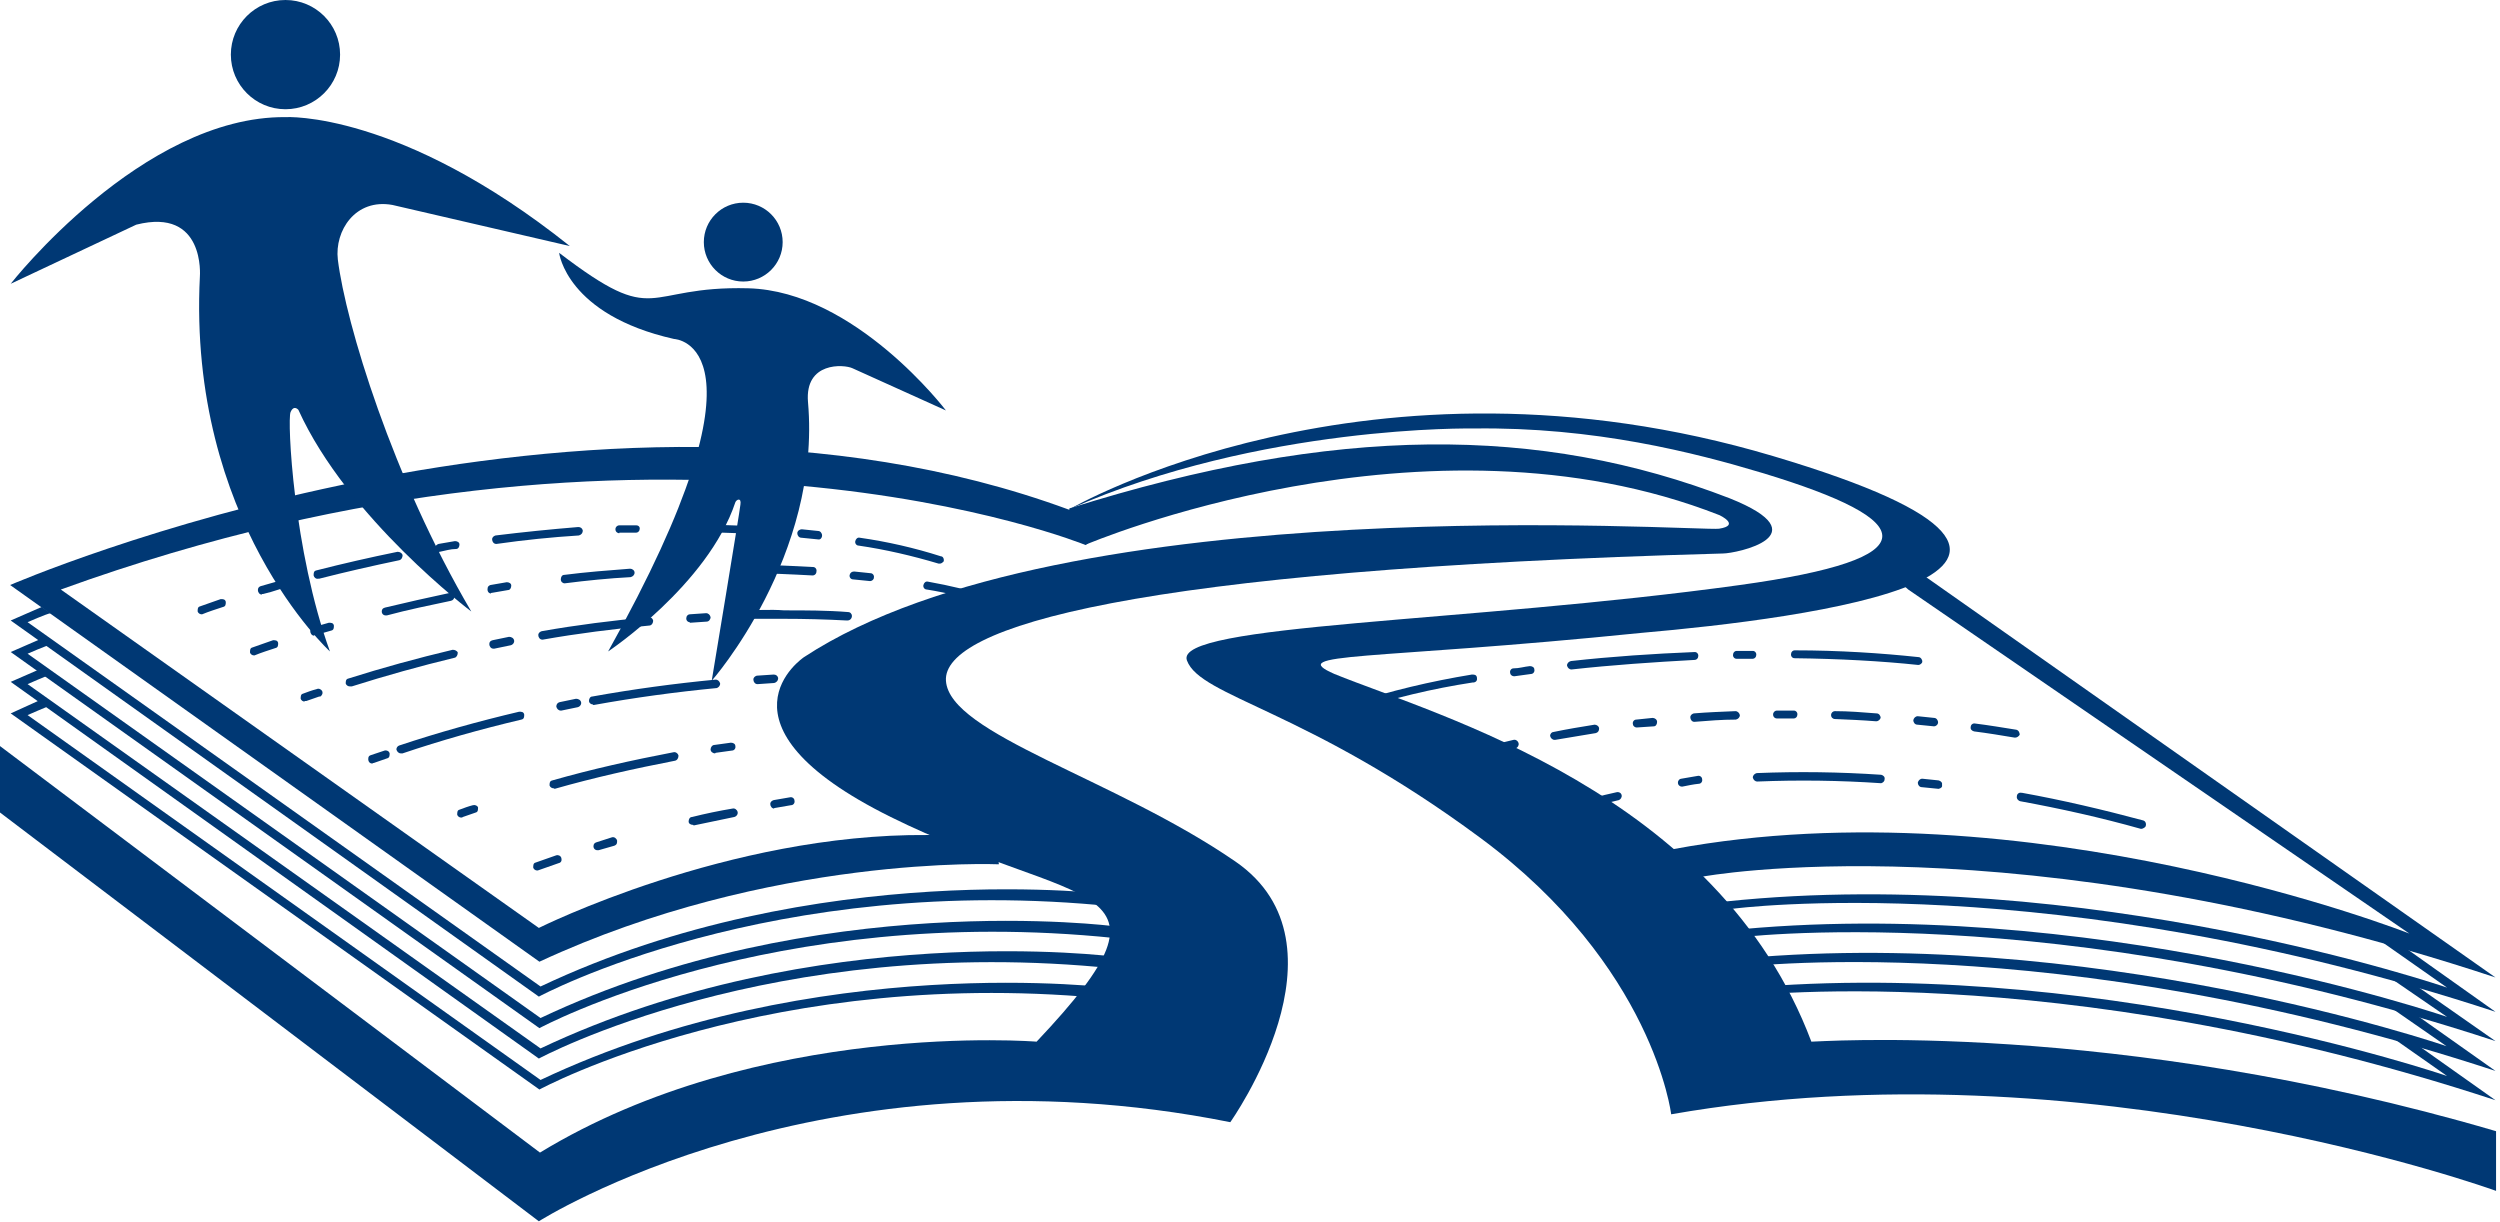
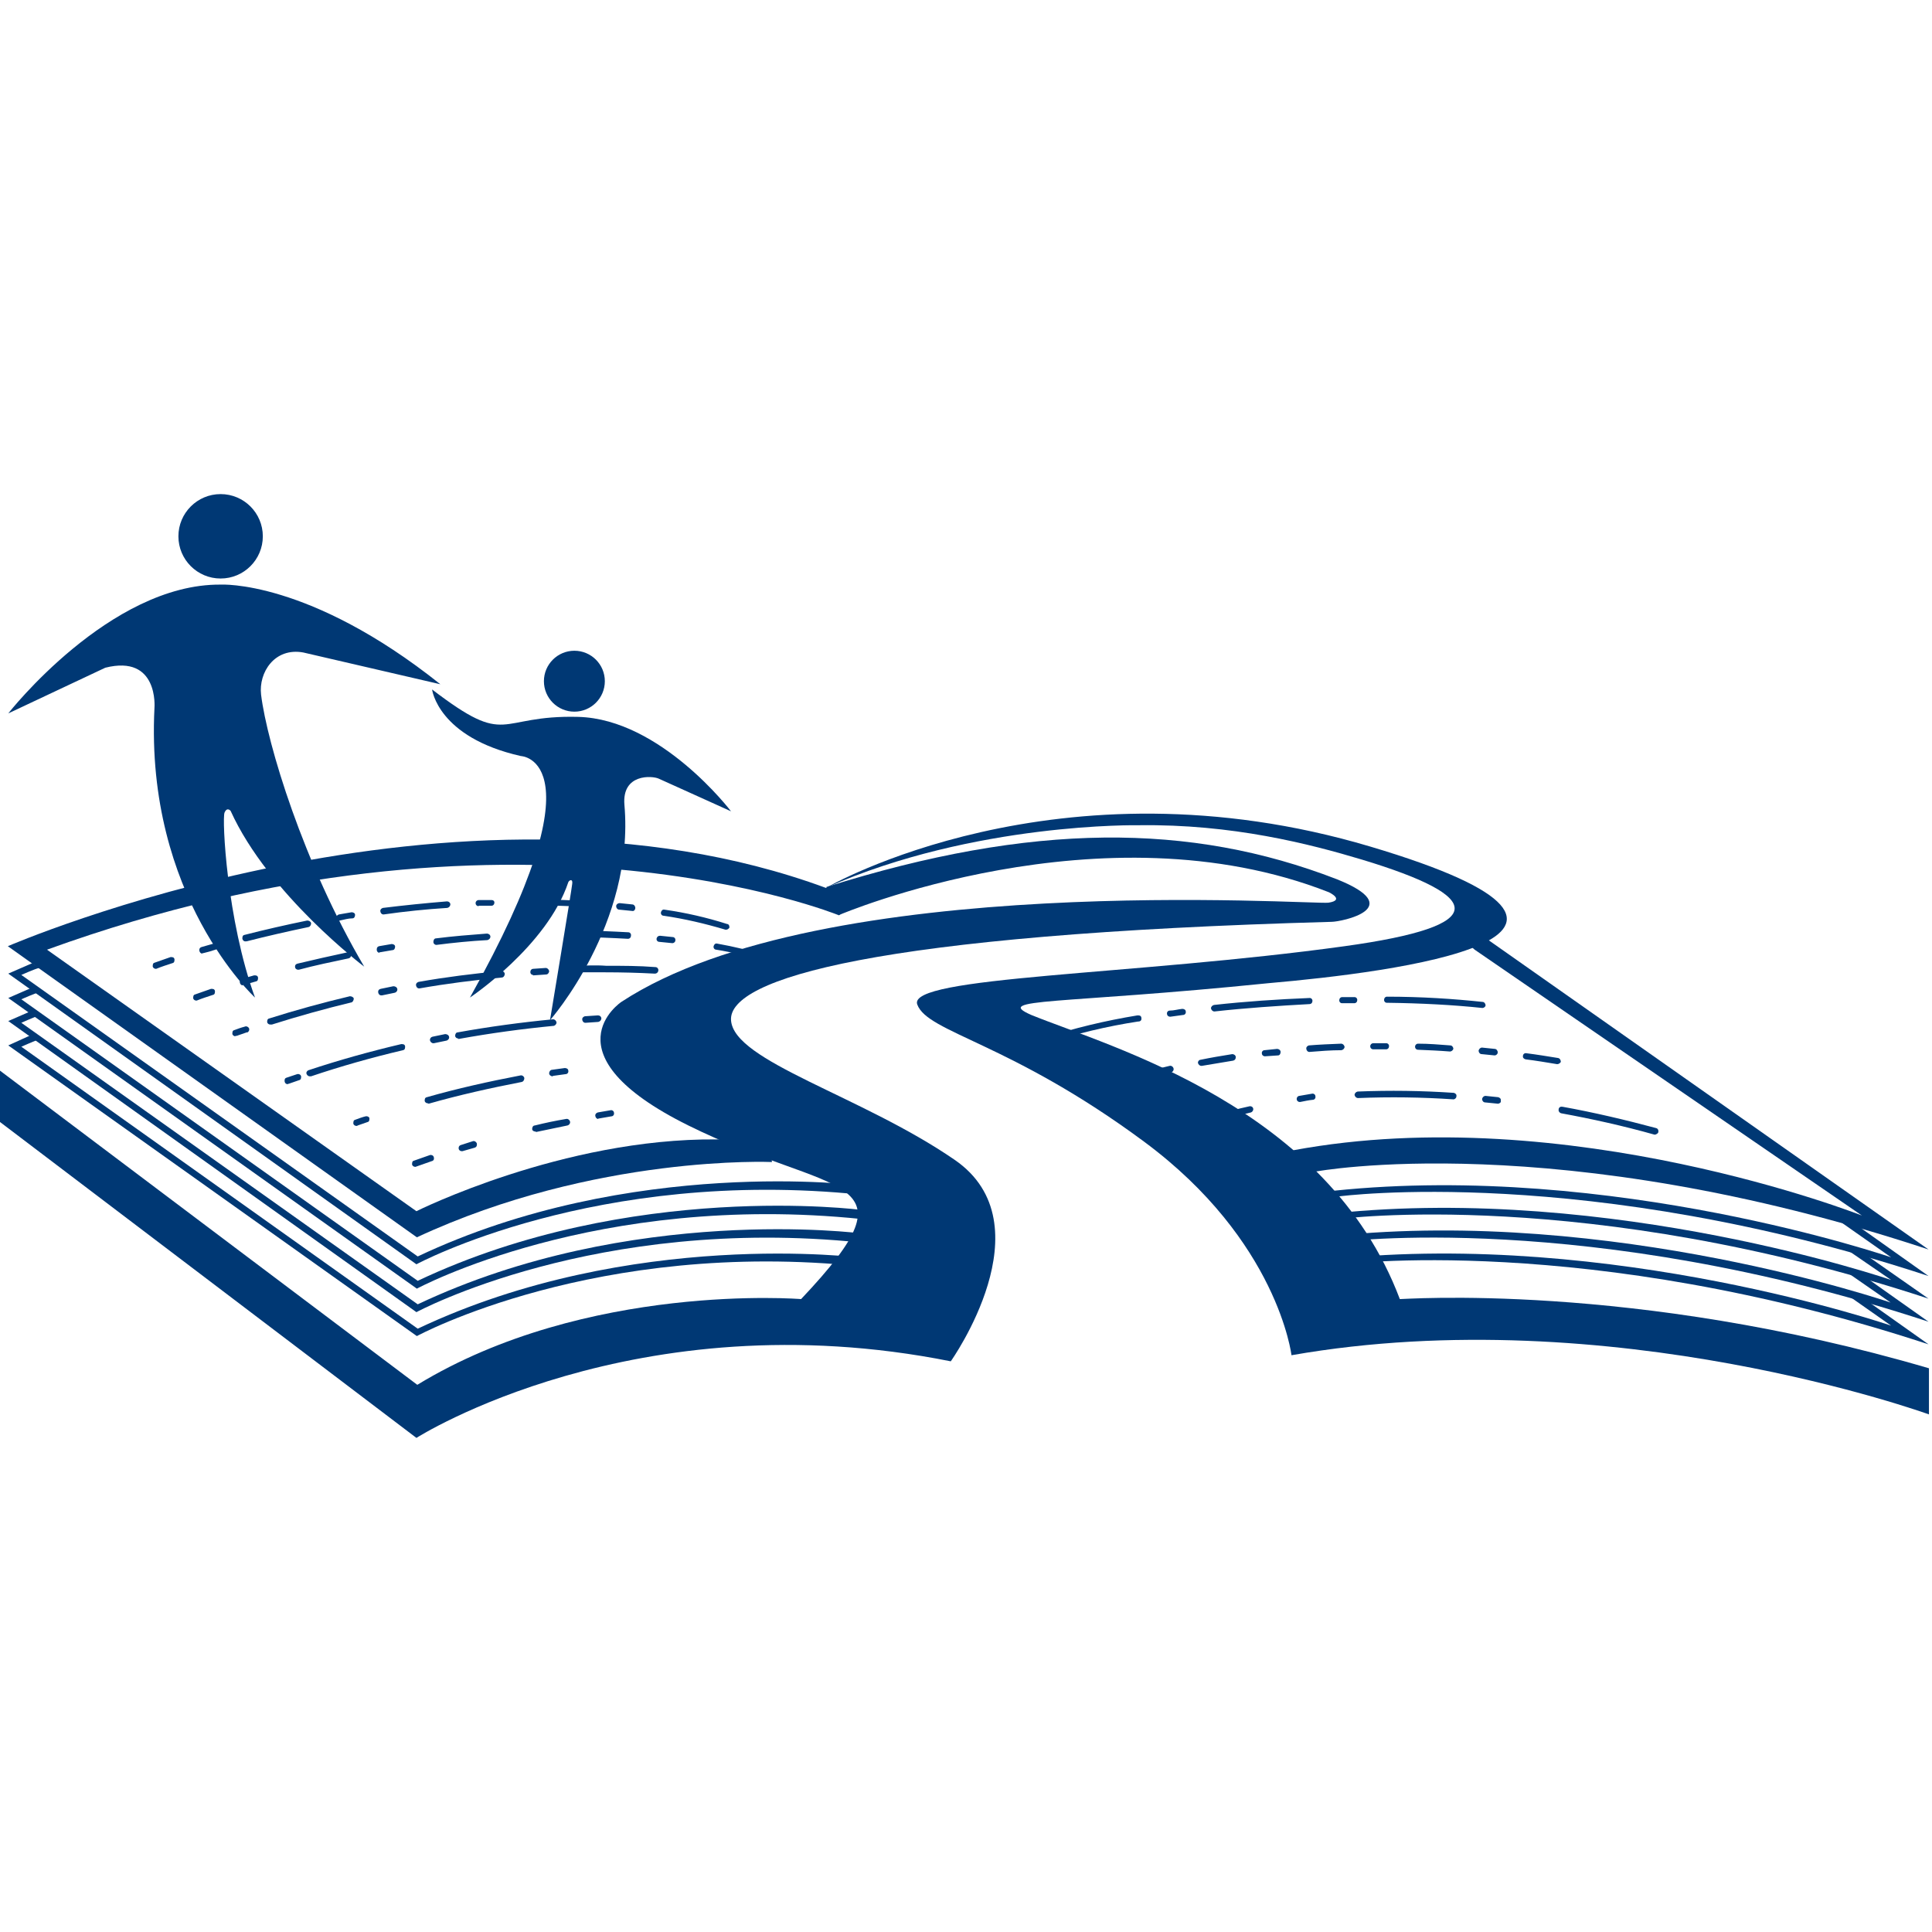
- <svg xmlns="http://www.w3.org/2000/svg" viewBox="0 0 444 216.9">
+ <svg xmlns="http://www.w3.org/2000/svg" viewBox="0 -113.55 444 444">
  <g fill="#003874">
    <path d="m35.8 109.1c-.3 0-.6-.2-.7-.5 0-.4 0-.8.4-.9 1.2-.4 2.5-.9 3.7-1.3.4 0 .8 0 .9.5 0 .4 0 .8-.5.9-1.2.4-2.5.8-3.7 1.3 0 0 0 0-.1 0zm10.7-3.5c-.4 0-.7-.4-.7-.8s.2-.6.5-.7l2.8-.8c.4 0 .8 0 .9.5 0 .4 0 .8-.5.9-.9.3-1.9.6-2.8.8 0 0-.1 0-.2 0zm9.9-2.8c-.3 0-.6-.2-.7-.6 0-.4 0-.8.5-.9 4.7-1.2 9.5-2.3 14.4-3.3.4 0 .8.2.9.6 0 .4-.2.8-.6.9-4.8 1-9.6 2.1-14.3 3.3-.1-.1-.1 0-.2 0zm110.5-2.7h-.2c-4.7-1.4-9.4-2.5-14.2-3.2-.4 0-.7-.4-.6-.8s.4-.7.8-.6c4.9.7 9.7 1.8 14.4 3.3.4 0 .6.5.5.9-.2.2-.4.4-.7.4zm-88.9-2c-.4 0-.7-.4-.7-.8s.3-.6.6-.7c1-.2 1.9-.3 2.9-.5.4 0 .8.2.8.6s-.2.8-.6.8c-1 0-1.9.3-2.9.5h-.1zm10.1-1.5c-.4 0-.7-.4-.7-.8s.3-.6.6-.7c4.9-.6 9.8-1.1 14.7-1.5.4 0 .7.2.8.6 0 .5-.3.8-.7.9-4.8.3-9.7.8-14.6 1.5zm57.2-.8-3-.3c-.4 0-.7-.4-.7-.8s.4-.7.8-.7l2.9.3c.4 0 .7.4.7.8s-.3.8-.7.7zm-10.3-.9c-4.7-.3-9.5-.4-14.4-.4h-.3c-.4 0-.8-.2-.8-.6s.2-.8.6-.8h.5c4.9 0 9.7.2 14.4.4.4 0 .7.4.6.8.1.3-.2.6-.6.6zm-25-.2c-.4 0-.7-.3-.7-.7s.3-.7.7-.7h3c.4 0 .7.3.6.7 0 .3-.3.6-.6.6h-3z" />
    <path d="m45.1 116.4c-.3 0-.6-.2-.7-.5 0-.4 0-.8.4-.9 1.2-.4 2.5-.9 3.7-1.3.4 0 .8 0 .9.5 0 .4 0 .8-.5.9-1.2.4-2.5.8-3.7 1.3zm10.7-3.5c-.4 0-.7-.4-.7-.8s.2-.6.5-.7l2.8-.8c.4 0 .8 0 .9.5 0 .4 0 .8-.5.9l-2.8.8s0 0-.2 0zm12.7-3.6c-.4 0-.7-.3-.7-.7s.2-.6.6-.7c3.8-.9 7.7-1.8 11.5-2.6.4 0 .8.2.8.6s-.2.7-.6.8c-3.8.8-7.7 1.6-11.4 2.6zm107.6-1.9h-.2c-3.7-1.1-7.5-2.1-11.3-2.7-.4 0-.7-.4-.6-.8.1-.4.4-.7.8-.6 3.9.7 7.7 1.6 11.5 2.8.4 0 .6.5.5.9-.1.2-.4.4-.7.4zm-88.9-2c-.4 0-.7-.4-.6-.9 0-.3.2-.5.5-.6l2.9-.5c.4 0 .8.2.8.6s-.2.8-.6.8l-2.9.5h-.1zm13.1-1.8c-.4 0-.7-.3-.7-.7s.2-.8.6-.8c3.9-.5 7.8-.8 11.7-1.1.4 0 .8.3.8.7s-.3.7-.7.8c-3.8.2-7.8.6-11.7 1.1zm54.2-.4-3-.3c-.4 0-.7-.4-.6-.8s.4-.6.8-.6l2.9.3c.4 0 .7.4.6.8 0 .3-.3.6-.7.6zm-10.2-1c-3.8-.2-7.7-.4-11.7-.4s-.7-.3-.7-.8.3-.7.7-.7c4 0 8 .2 11.8.4.4 0 .7.4.6.8 0 .4-.3.7-.7.7zm-25-.2c-.4 0-.7-.4-.6-.8 0-.3.3-.6.6-.6h3c.4 0 .7.2.7.6s-.3.7-.7.8c-1 0-1.9 0-3 0z" />
    <path d="m54.1 124.6c-.3 0-.6-.2-.7-.5 0-.4 0-.8.4-.9.8-.3 1.6-.6 2.4-.8.4-.2.8 0 1 .3.2.4 0 .8-.3 1 0 0 0 0-.2 0l-2.3.8c-.1 0-.2 0-.3 0zm8-2.7c-.3 0-.6-.2-.7-.5 0-.4 0-.8.5-.9 6-1.9 12.2-3.6 18.5-5.1.4 0 .8.2.9.5 0 .4-.2.8-.5.9-6.2 1.5-12.3 3.2-18.3 5.1zm25.5-6.7c-.4 0-.7-.4-.7-.8s.2-.6.6-.7c1-.2 1.9-.4 2.9-.6.4 0 .8.2.9.6s-.2.8-.6.9l-2.9.6zm8.7-1.6c-.4 0-.7-.4-.7-.8s.3-.6.6-.7c6.2-1.1 12.6-1.9 19-2.5.4 0 .7.2.8.6 0 .5-.3.9-.7.9-6.3.6-12.7 1.4-18.9 2.5zm26.2-3.1c-.4 0-.7-.4-.6-.8 0-.3.3-.6.6-.6l2.9-.2c.4 0 .7.3.8.7 0 .4-.3.8-.7.8l-2.9.2h-.1zm27.9-.3c-3.7-.2-7.5-.3-11.3-.3-2.5 0-5 0-7.6 0-.4 0-.7-.3-.7-.7 0-.4.3-.7.7-.8 2.7 0 5.2-.2 7.8 0 3.8 0 7.6 0 11.3.3.4 0 .7.3.7.7s-.3.8-.8.8z" />
    <path d="m66.1 135.6c-.4 0-.7-.3-.7-.8s.2-.6.5-.7l2.4-.8c.4-.1.8.1.9.5 0 .4 0 .8-.5.9l-2.3.8c-.2 0-.2.1-.3.1zm5.1-1.8c-.4 0-.7-.3-.8-.7 0-.3.2-.6.5-.7 6.9-2.3 14.1-4.3 21.3-6 .4 0 .8 0 .9.5 0 .4 0 .8-.5.9-7.2 1.7-14.3 3.7-21.1 6 0 0-.2 0-.3 0zm28.4-7.6c-.4 0-.7-.3-.8-.7 0-.4.2-.7.6-.8l2.9-.6c.4 0 .8.2.9.6s-.2.8-.6.9l-2.9.6zm5.7-1.1c-.4 0-.7-.3-.7-.6 0-.4.2-.8.6-.8 7.2-1.3 14.6-2.3 21.9-3 .4 0 .7.3.8.7 0 .4-.3.7-.6.8-7.3.7-14.6 1.7-21.8 3h-.2zm29.2-3.6c-.4 0-.7-.4-.7-.8s.3-.6.6-.7l3-.2c.4 0 .7.2.8.6 0 .5-.3.8-.7.9l-2.9.2z" />
    <path d="m81.9 145.2c-.3 0-.6-.2-.7-.5 0-.4 0-.8.4-.9.8-.3 1.6-.6 2.4-.8.4-.1.8.1.9.4 0 .4 0 .8-.4.9l-2.3.8c-.1.1-.2.1-.3.1zm16.4-5.2c-.3 0-.6-.2-.7-.5 0-.4 0-.8.5-.9 7-2 14.2-3.6 21.5-5 .4-.1.8.2.9.6 0 .4-.2.8-.6.9-7.2 1.4-14.4 3-21.4 5q-.1-.1-.2-.1zm28.7-6.2c-.4 0-.8-.3-.8-.7s.3-.8.7-.8l2.9-.4c.4 0 .8.2.8.6.1.4-.2.8-.6.8l-2.9.4z" />
    <path d="m95.4 154.6c-.3 0-.6-.2-.7-.5 0-.4 0-.8.4-.9 1.2-.4 2.5-.9 3.7-1.3.4-.1.8.1.9.5s0 .8-.5.9l-3.7 1.3s0 0-.1 0zm10.7-3.6c-.4 0-.7-.3-.7-.7s.2-.6.5-.7l2.8-.9c.4-.1.8.2.9.6 0 .4 0 .7-.5.9l-2.8.8zm17-4.5c-.4 0-.8-.2-.8-.6s.2-.8.6-.8c2.4-.6 4.8-1.1 7.2-1.5.4-.1.8.2.9.6s-.2.8-.6.9c-2.4.5-4.8 1-7.2 1.5q0 0 0 0zm14.4-2.9c-.4 0-.7-.4-.7-.8s.3-.6.6-.7l2.9-.5c.4-.1.8.2.8.6.1.4-.2.8-.6.8l-2.9.5h-.1z" />
    <path d="m192.8 96.8s-75.2-30.8-182 7.9l84.9 60.1s33.6-16.8 69-16.5l12.1-.3.6 5.5s-40.5-1.8-81.6 17.3l-94-66.9s103-44.7 188-13.4c0 0 4.5-1.6 7.4 0l2.3.4s-.9 1.3-6.7 5.9z" />
    <path d="m197.9 158.9s-52.9-6.9-101.9 16.3l-91.1-64.7s3.4-1.5 4.1-1.6l-1.6-1.1-5.5 2.4 93.8 66.8s41.2-22.3 102.2-16z" />
    <path d="m197.9 164.5s-52.9-6.9-101.9 16.3l-91.1-64.7s3.4-1.5 4.1-1.6l-1.6-1.1-5.5 2.4 93.9 66.8s41.2-22.3 102.2-16v-2.1z" />
    <path d="m197.9 169.9s-52.9-6.9-101.9 16.3l-91.1-64.7s3.4-1.5 4.1-1.7l-1.6-1.1-5.5 2.4 93.8 66.9s41.2-22.3 102.2-16z" />
    <path d="m197.9 175.5s-52.9-6.9-101.9 16.3l-91.1-64.8s3.4-1.5 4.1-1.7l-1.6-1.1-5.5 2.5 93.9 66.8s41.2-22.4 102.2-16v-2z" />
    <path d="m0 132.5v11.8l95.7 72.6s50.3-32.1 122.8-17.6c0 0 22.4-31.5.9-46.3s-50.8-22.6-51.4-32.1 33-19.7 138-22.6c2.3 0 17.7-3.2 1.2-9.8-33.6-13-70-13.1-117.3 1.8l3 6.4s60.3-25.7 112.5-5.2c0 0 3.8 1.8-.1 2.4-3.4.5-116.2-7.6-162.5 22.8 0 0-17.9 11.9 15.4 28.4s53.7 10.5 25.9 39.9c0 0-49.3-4-88.2 19.7z" />
    <path d="m443.3 200.9v10.6s-72.9-26.5-146.5-13.6c0 0-3.1-26.3-33.9-49.1s-49.7-25-52.1-31.5 49.8-6.7 98.2-13.4c34-4.7 32.1-11.4 4-19.9-12-3.6-29.8-8.2-51.3-7.9 0 0-37.8-.7-71.7 14.3 0 0 53-30.8 124.9-9.4 69.9 20.8 5.3 28.9-23.4 31.4-48.3 4.9-63.4 3.4-54.5 7.3 18.2 7.4 68 21 84.7 65.3 0 .1 53.5-4.1 121.6 15.9z" />
    <path d="m271 147.5c-.3 0-.6-.2-.7-.4-.2-.4 0-.8.3-1 5.3-2.3 10.9-4.2 16.5-5.4.4-.1.8.1.9.5.1.4-.2.8-.5.9-5.6 1.3-11 3.1-16.3 5.4 0-.1 0-.1-.2 0zm109.4-.3h-.2c-7.1-2-14.3-3.6-21.4-4.9-.4-.1-.7-.5-.6-.9 0-.4.4-.7.8-.6h.1c7.2 1.3 14.4 3 21.5 4.9.4.1.6.5.5.9 0 .3-.4.5-.7.6zm-81.7-7.5c-.4 0-.7-.3-.7-.7s.3-.7.6-.7c1-.2 1.9-.3 2.9-.5.4-.1.8.2.8.6.1.4-.2.8-.6.8-1 .1-1.9.3-2.9.5zm45.6.4-3-.3c-.4 0-.7-.4-.7-.8.1-.4.4-.7.8-.7l2.9.3c.4.1.7.4.6.8.1.4-.2.6-.6.7zm-10.2-1c-7.3-.5-14.7-.6-22-.3-.4 0-.7-.3-.8-.7 0-.4.3-.7.7-.8 7.4-.3 14.7-.2 22.1.3.4.1.7.4.6.8 0 .4-.3.6-.6.7z" />
    <path d="m266.1 133.6c-.3 0-.6-.2-.7-.6s.1-.8.5-.9l2.9-.7c.4-.1.8.2.9.6s-.2.8-.5.9l-2.9.7zm10-2.2c-.4 0-.7-.3-.8-.7 0-.4.3-.7.6-.7 2.4-.5 4.8-.9 7.3-1.3.4 0 .8.3.8.7s-.2.7-.6.8c-2.4.4-4.9.8-7.2 1.2zm81.8-.4h-.1c-2.4-.4-4.8-.8-7.2-1.1-.4-.1-.7-.4-.6-.8 0-.4.4-.7.8-.6 2.4.3 4.8.7 7.3 1.1.4.1.6.5.6.9-.2.3-.5.5-.8.5zm-67.2-1.8c-.4 0-.7-.3-.7-.6-.1-.4.2-.8.6-.8l2.9-.3c.4 0 .8.3.8.7s-.2.8-.6.8zm52.8-.2-3-.3c-.4 0-.7-.4-.7-.8.1-.4.4-.7.8-.7l2.9.3c.4 0 .7.4.7.8 0 .4-.4.7-.7.7zm-42.6-.8c-.4 0-.7-.4-.7-.8s.3-.6.6-.7c2.4-.2 4.9-.3 7.4-.4.4 0 .7.3.8.7 0 .4-.3.7-.7.8-2.5 0-4.9.2-7.4.4zm32.3-.1c-2.5-.2-4.9-.3-7.3-.4-.4 0-.7-.3-.7-.7s.3-.7.7-.7c2.4 0 4.9.2 7.4.4.4 0 .7.4.7.8-.1.3-.4.6-.8.6zm-17.6-.5c-.4 0-.7-.3-.7-.7s.3-.7.7-.7h3c.4 0 .7.4.6.8 0 .3-.3.6-.6.6z" />
    <path d="m240.2 126.4c-.3 0-.6-.2-.7-.5-.1-.4.1-.8.4-.9 7-2.3 14.2-4 21.5-5.2.4 0 .8 0 .9.5s-.1.8-.5.9h-.2c-7.2 1.1-14.3 2.8-21.3 5.1zm28.7-6.3c-.4 0-.7-.3-.7-.6-.1-.4.2-.8.6-.8 1 0 1.9-.3 2.9-.4.4 0 .8.2.8.6.1.4-.2.8-.6.8l-2.9.4zm10.2-1.2c-.4 0-.7-.3-.8-.7 0-.4.3-.7.7-.8 7.2-.8 14.6-1.3 22-1.6.4 0 .7.4.6.8 0 .3-.3.6-.6.6-7.3.4-14.7.9-21.9 1.7zm61.6-.8c-6.6-.7-14-1.1-22-1.2-.4 0-.7-.4-.6-.8 0-.3.3-.6.6-.6 8 0 15.4.5 22 1.2.4 0 .7.4.7.8 0 .3-.4.6-.7.6zm-32.3-1.1c-.4 0-.7-.4-.6-.8 0-.3.3-.6.6-.6h2.9c.4 0 .7.4.6.8 0 .3-.3.6-.6.6z" />
    <path d="m443.2 173.6-103.4-72.7-2.6 2.3 1.7 1.5 89 61.1s-67.7-26.7-130.7-15l-2.9 5.7 8-.8s55.3-10.4 140.9 17.9z" />
    <path d="m307.7 161.4s56.7-7.6 135.5 18.3l-17.9-12.7-3.1-.3 12.4 8.7s-64-22-128.1-15.3l-2.3 1.9z" />
    <path d="m307.7 166.6s56.7-7.6 135.5 18.3l-17.3-12.1-3.1-.3 11.8 8.1s-64-22-128.1-15.3l-2.3 1.9z" />
    <path d="m307.7 171.9s56.7-7.6 135.5 18.3l-16.4-11.6-3.4-.5 11.1 7.7s-64-22-128.1-15.3l-2.3 1.9z" />
    <path d="m307.7 177.1s56.7-7.6 135.5 18.3l-16.8-11.9-4.2-1.1 12.4 8.7s-64-22-128.1-15.3l-2.3 1.9z" />
    <circle cx="50.7" cy="9.7" r="9.7" />
    <circle cx="132" cy="43" r="7" />
    <g fill-rule="evenodd">
      <path d="m1.9 50.4s23.3-29.8 48.8-29.6c0 0 20.3-1.2 50.5 22.9l-31.5-7.3c-6.6-1.2-10.3 4.6-9.7 9.7 1.4 11.3 9.7 38.7 23.7 62.5 0 0-22-16.6-30.7-35.8 0 0-.8-1-1.4.4s.5 24.6 7 42.5c0 0-25.3-23.2-23.1-66.6 0 0 1-12.3-11.3-9.2z" />
      <path d="m168 72.9s-16.1-21.2-35.1-21.7-15.8 7.3-33.6-6.3c0 0 1.3 11 20.4 15.3 0 0 19 .6-11.7 55.5 0 0 17.7-11.8 22.6-26.5.2-.5 1.1-.9.9.4-.1 1.2-5.1 31.3-5.1 31.3s19.5-22.1 17.1-49.5c-.6-7.2 6.4-6.7 7.9-6 1.3.6 16.6 7.5 16.6 7.5z" />
    </g>
  </g>
</svg>
